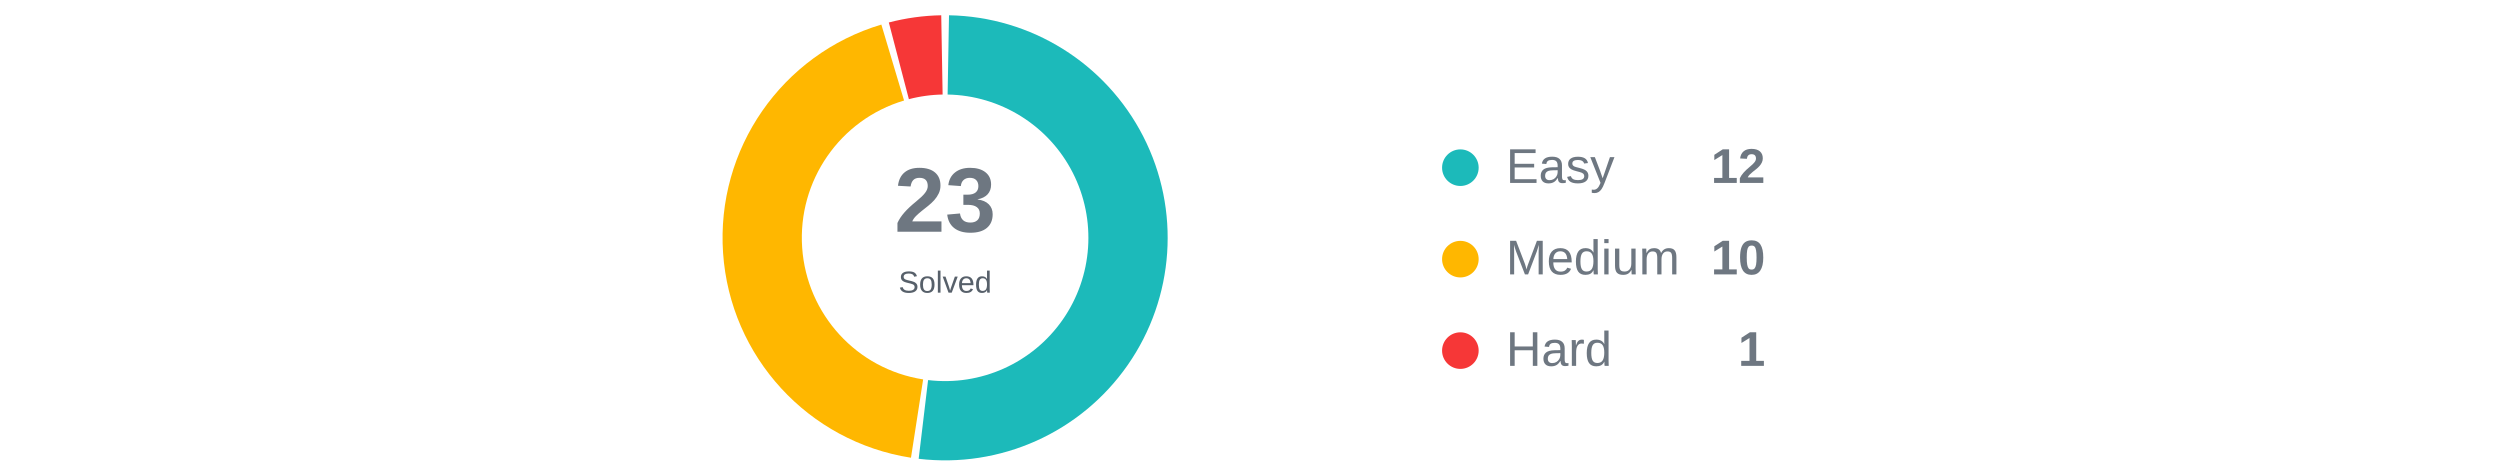
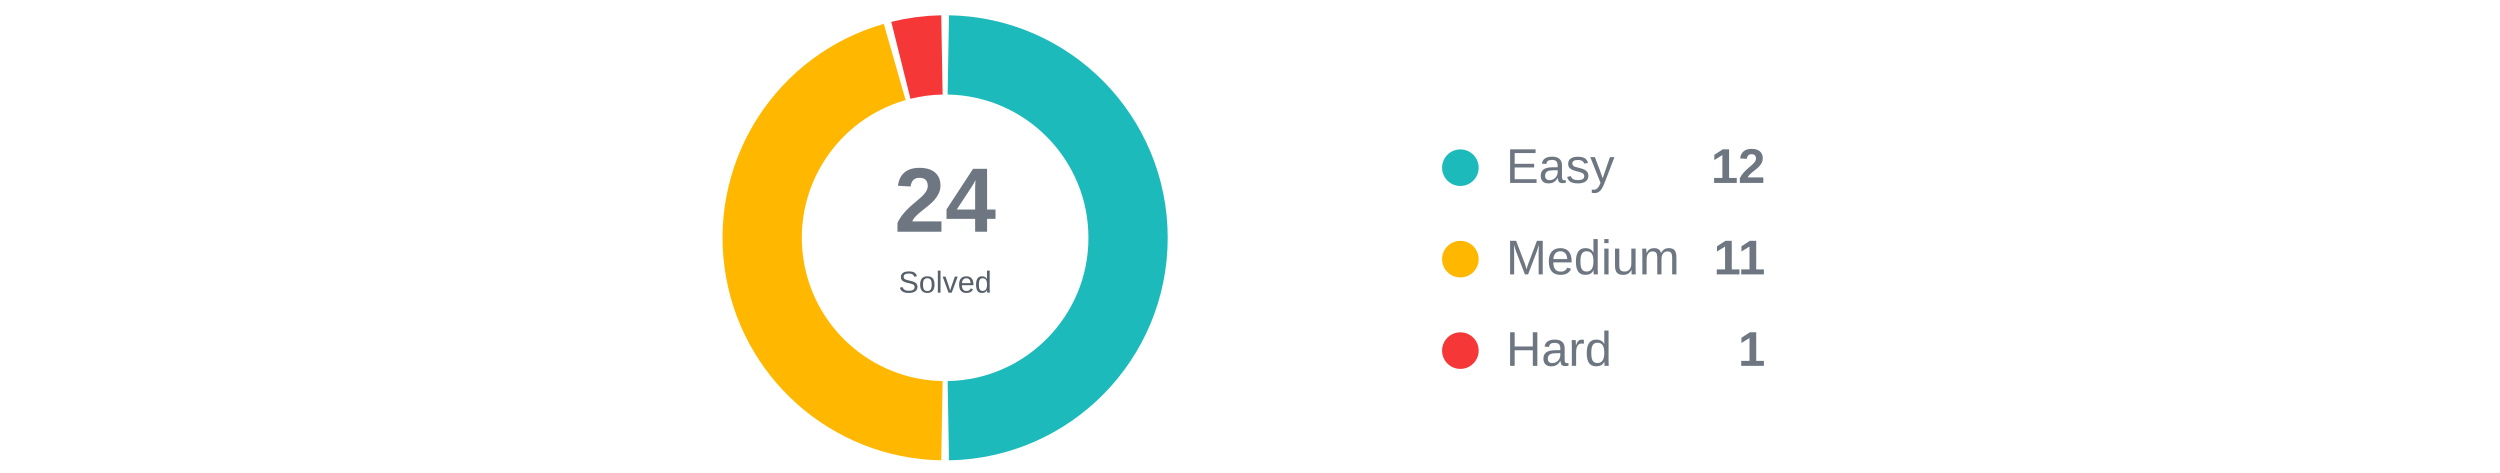
<svg xmlns="http://www.w3.org/2000/svg" width="820" height="155" viewBox="0 0 820 155">
-   <path d=" M 302.869 137.575 A 60 60 0 1 0 311.047 18.009 " fill="none" stroke="#1cbaba" stroke-width="26" stroke-linecap="butt" />
-   <path d=" M 292.806 20.516 A 60 60 0 0 0 300.794 137.29 " fill="none" stroke="#FFb700" stroke-width="26" stroke-linecap="butt" />
-   <path d=" M 308.953 18.009 A 60 60 0 0 0 294.823 19.951 " fill="none" stroke="#f63737" stroke-width="26" stroke-linecap="butt" />
+   <path d=" M 311.047 137.991 A 60 60 0 0 0 311.047 18.009 " fill="none" stroke="#1cbaba" stroke-width="26" stroke-linecap="butt" />
+   <path d=" M 293.462 20.324 A 60 60 0 0 0 308.953 137.991 " fill="none" stroke="#FFb700" stroke-width="26" stroke-linecap="butt" />
+   <path d=" M 308.953 18.009 A 60 60 0 0 0 295.485 19.782 " fill="none" stroke="#f63737" stroke-width="26" stroke-linecap="butt" />
  <text x="310" y="76" text-anchor="middle" font-size="30" font-weight="700" font-family="Segoe UI, Arial" fill="#6e7781">
- 23
+ 24
</text>
  <text x="310" y="96" text-anchor="middle" font-size="10" font-family="Segoe UI, Arial" fill="#57606a">
Solved
</text>
  <circle cx="479" cy="55" r="6" fill="#1cbaba" />
  <text x="494" y="60" font-size="16" font-family="Segoe UI, Arial" fill="#6e7781">
Easy
</text>
  <text x="579" y="60" text-anchor="end" font-size="16" font-weight="700" font-family="Segoe UI, Arial" fill="#6e7781">
12

</text>
  <circle cx="479" cy="85" r="6" fill="#FFb700" />
  <text x="494" y="90" font-size="16" font-family="Segoe UI, Arial" fill="#6e7781">
Medium

</text>
  <text x="579" y="90" text-anchor="end" font-size="16" font-weight="700" font-family="Segoe UI, Arial" fill="#6e7781">
- 10
+ 11
</text>
  <circle cx="479" cy="115" r="6" fill="#f63737" />
  <text x="494" y="120" font-size="16" font-family="Segoe UI, Arial" fill="#6e7781">
Hard
</text>
  <text x="579" y="120" text-anchor="end" font-size="16" font-weight="700" font-family="Segoe UI, Arial" fill="#6e7781">
1
</text>
</svg>
